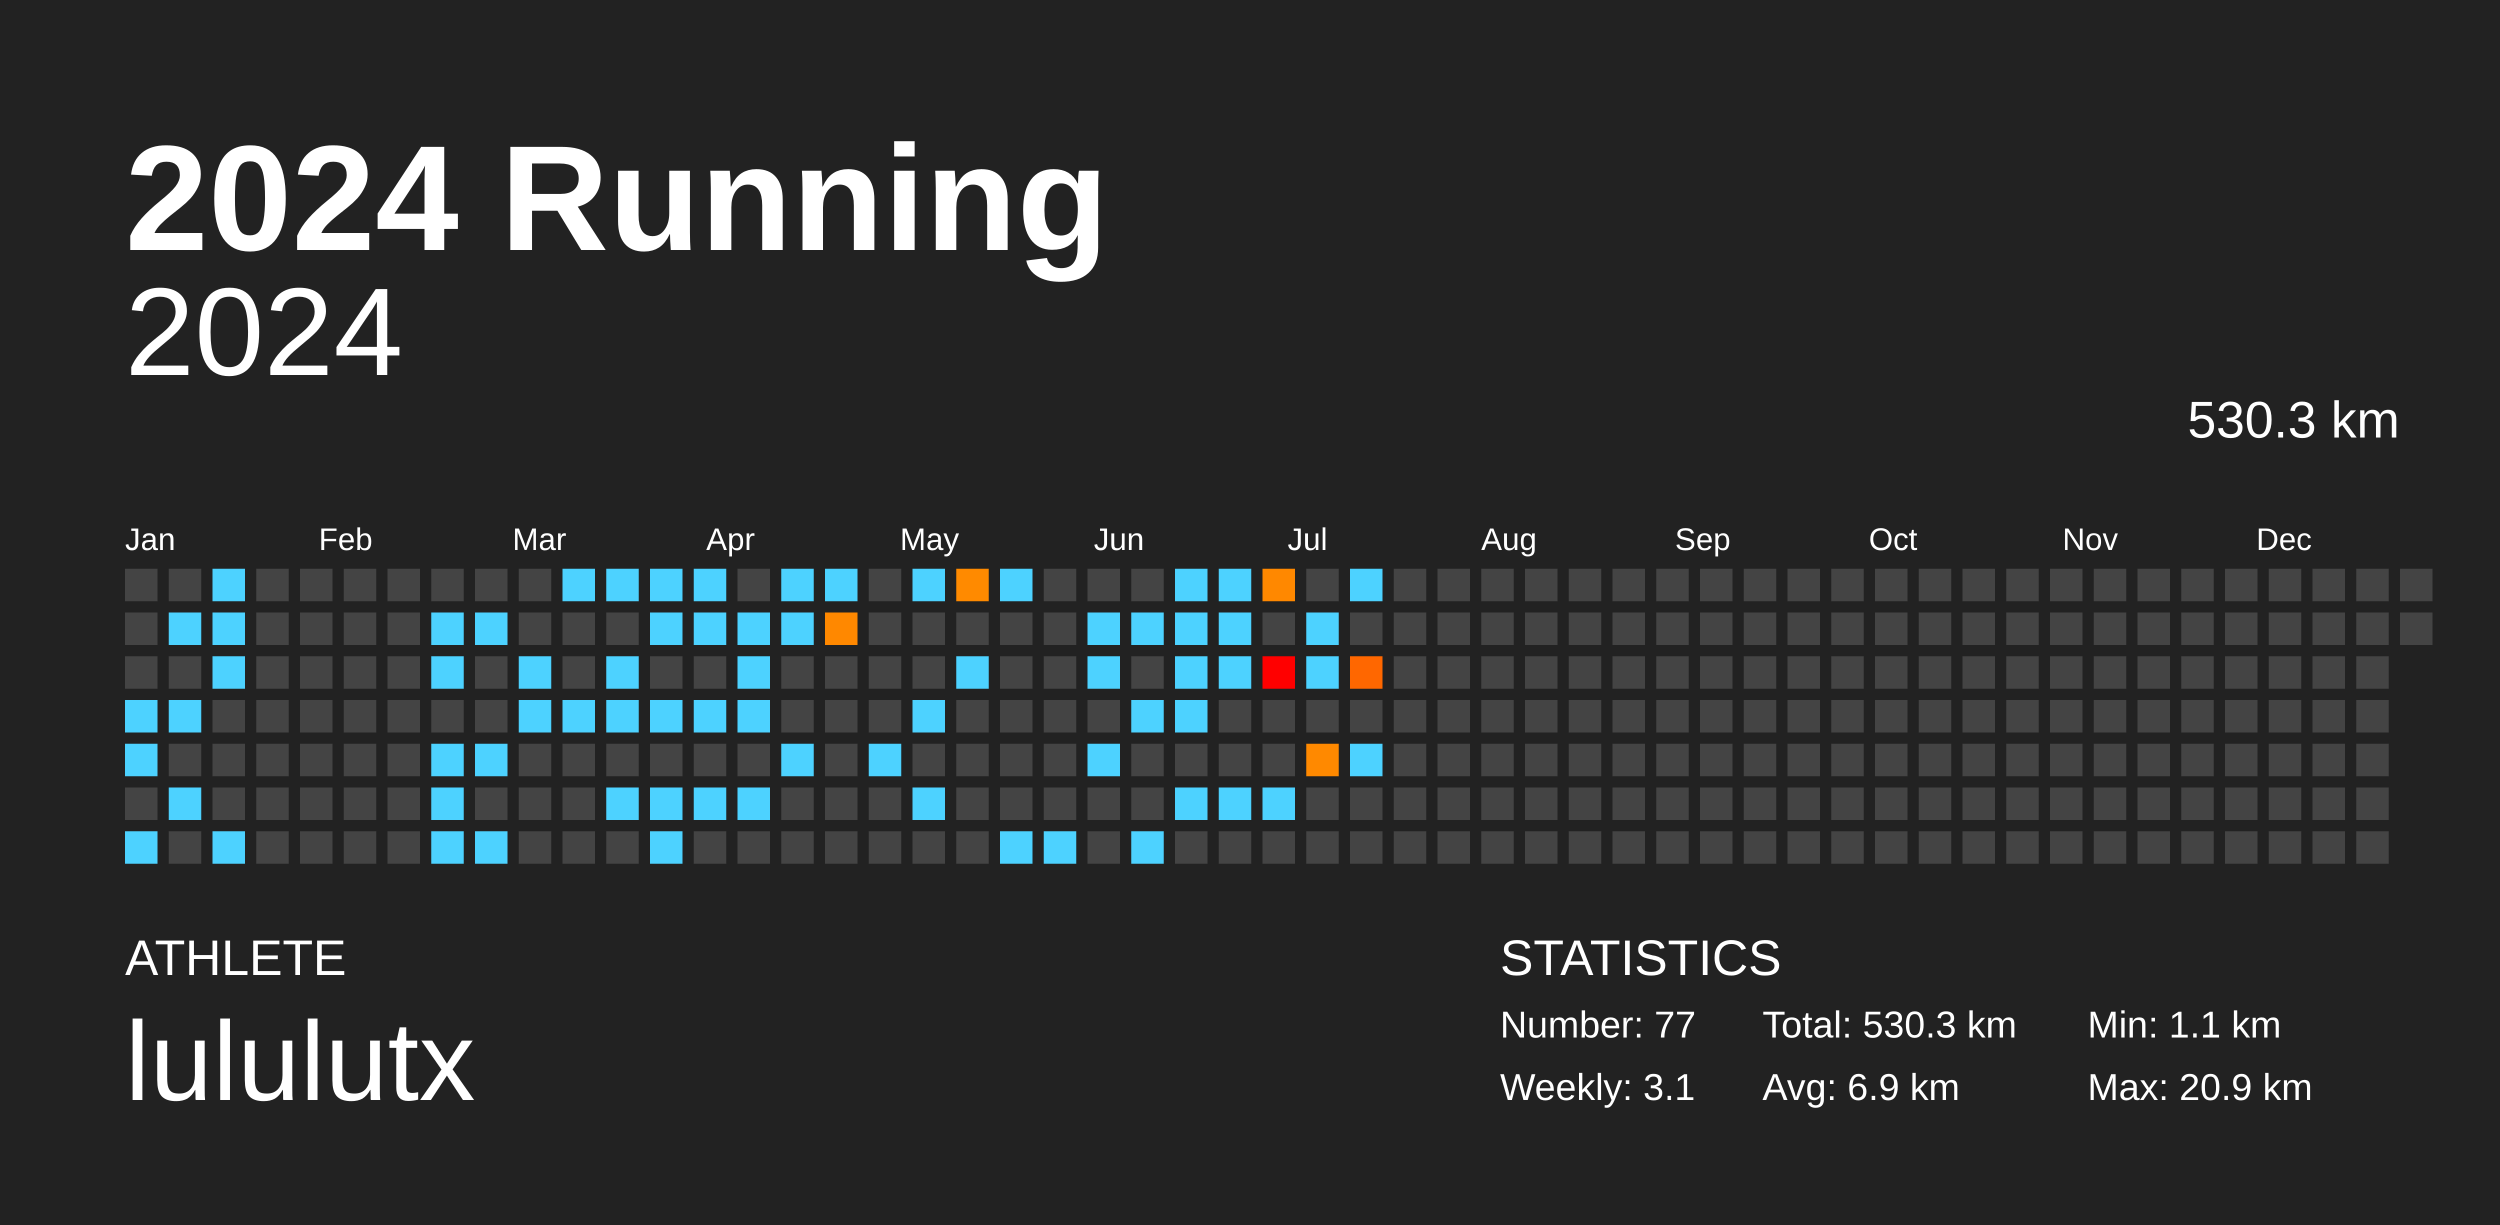
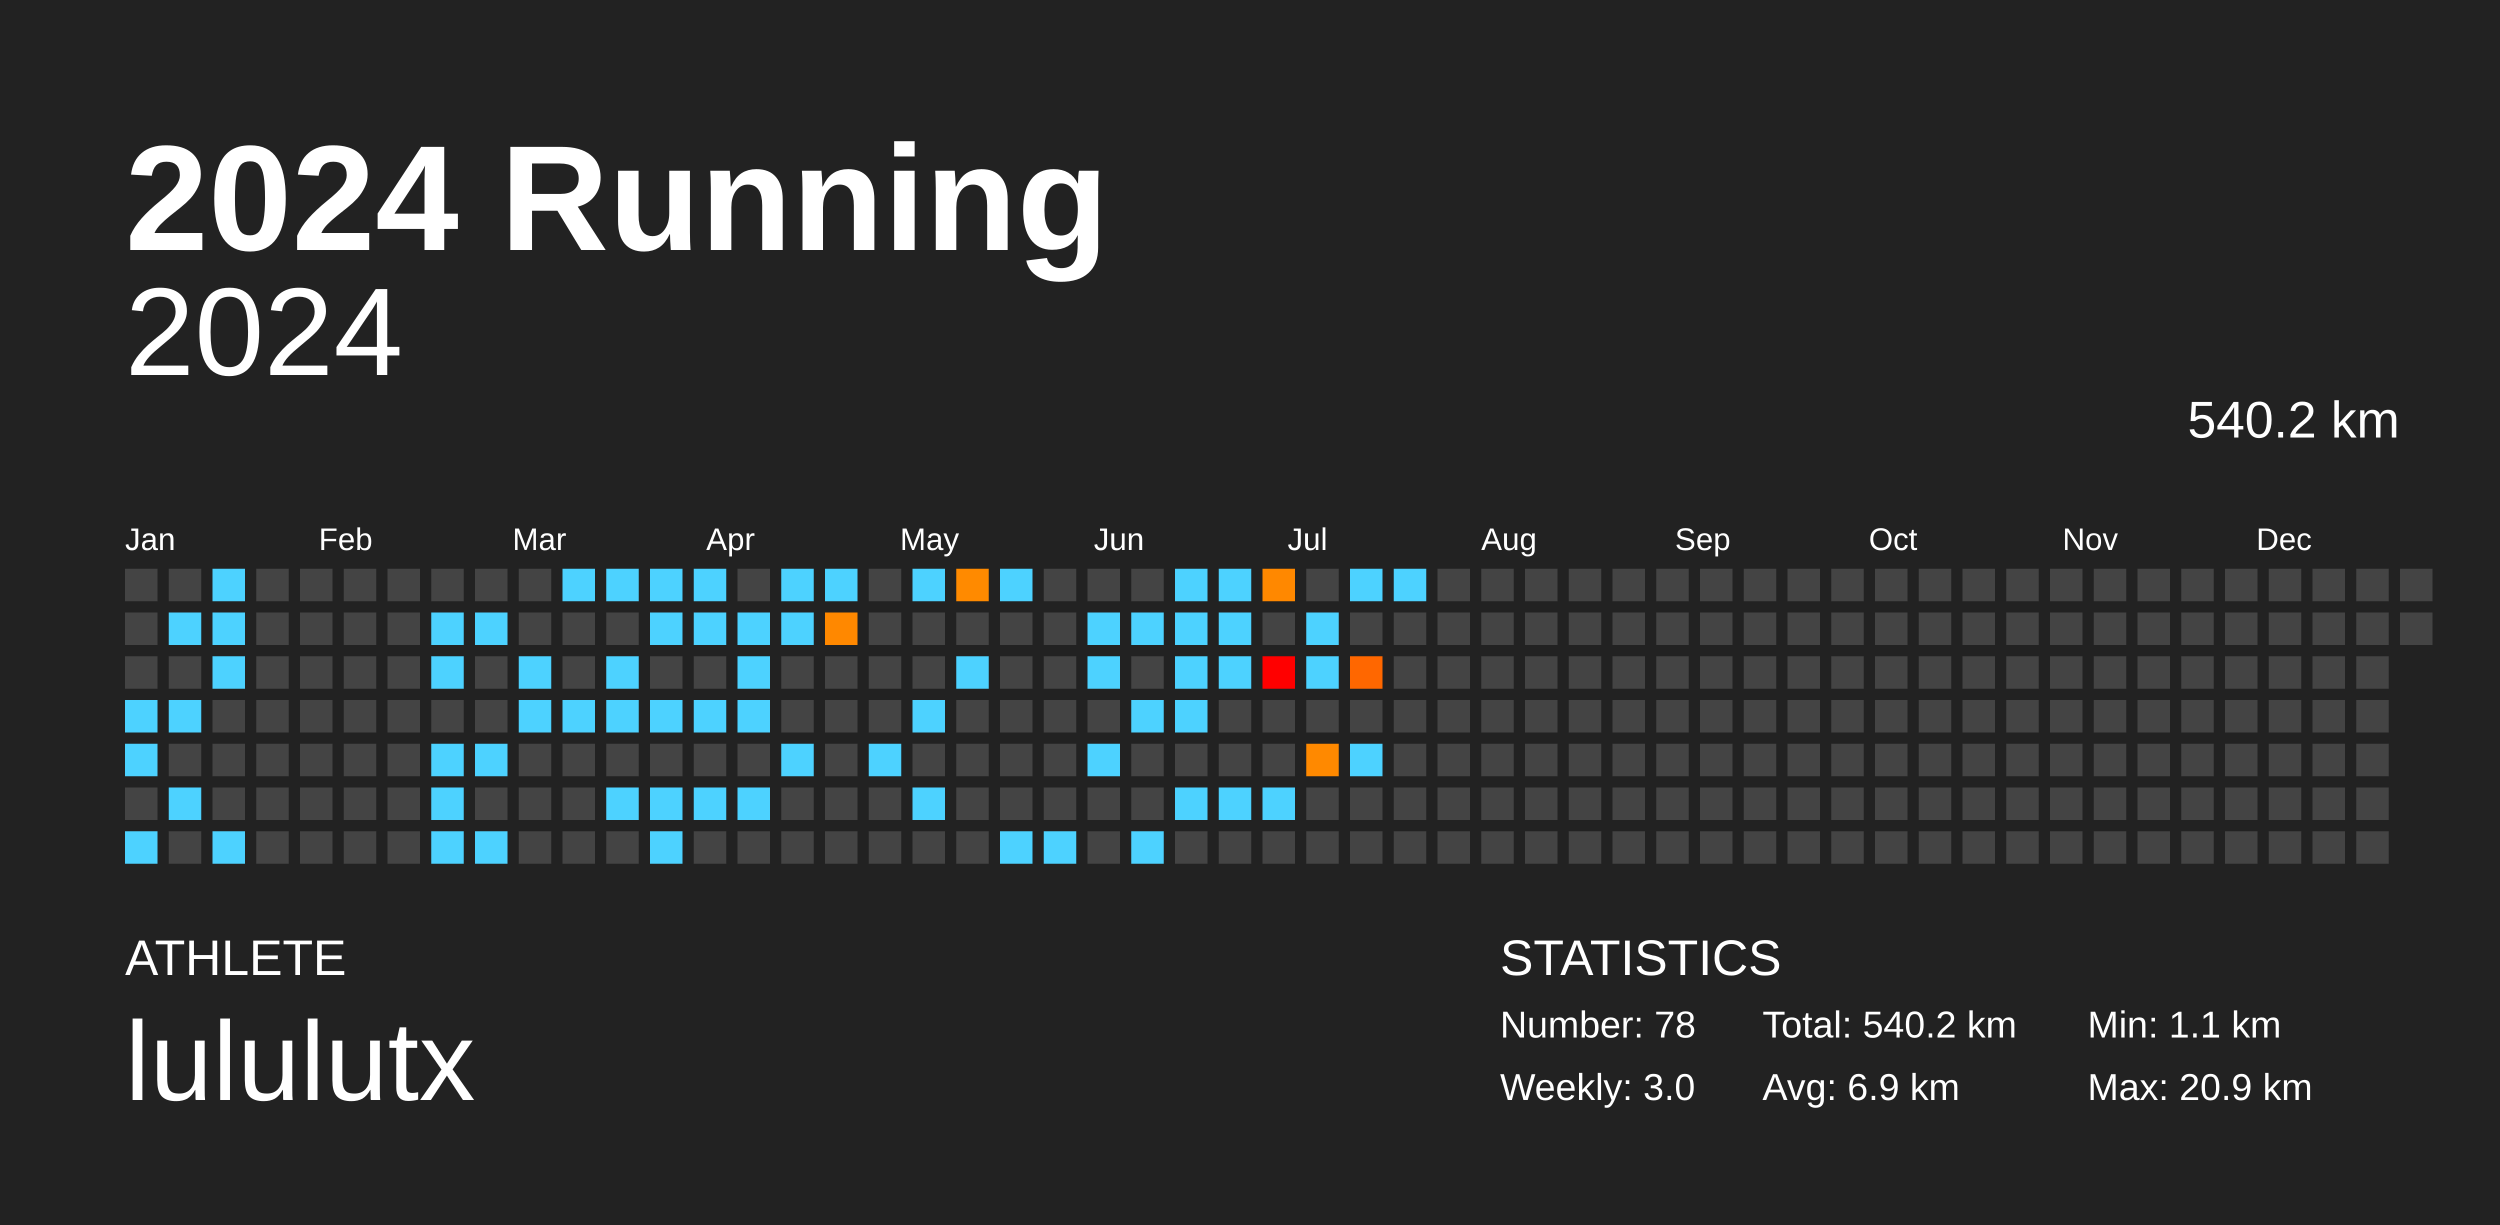
<svg xmlns="http://www.w3.org/2000/svg" baseProfile="full" height="98mm" version="1.1" viewBox="0,0,200,98" width="200mm">
  <defs />
  <rect fill="#222222" height="98" width="200" x="0" y="0" />
  <text fill="#FFFFFF" style="font-size:12px; font-family:Arial; font-weight:bold;" x="10" y="20">2024 Running</text>
  <text fill="#FFFFFF" style="font-size:4px; font-family:Arial" x="10" y="78">ATHLETE</text>
  <text fill="#FFFFFF" style="font-size:9px; font-family:Arial" x="10" y="88">lululutx</text>
  <text fill="#FFFFFF" style="font-size:4px; font-family:Arial" x="120" y="78">STATISTICS</text>
-   <text fill="#FFFFFF" style="font-size:3px; font-family:Arial" x="120" y="83">Number: 77</text>
-   <text fill="#FFFFFF" style="font-size:3px; font-family:Arial" x="120" y="88">Weekly: 3.1</text>
-   <text fill="#FFFFFF" style="font-size:3px; font-family:Arial" x="141" y="83">Total: 530.3 km</text>
+   <text fill="#FFFFFF" style="font-size:3px; font-family:Arial" x="120" y="83">Number: 78</text>
+   <text fill="#FFFFFF" style="font-size:3px; font-family:Arial" x="120" y="88">Weekly: 3.0</text>
+   <text fill="#FFFFFF" style="font-size:3px; font-family:Arial" x="141" y="83">Total: 540.2 km</text>
  <text fill="#FFFFFF" style="font-size:3px; font-family:Arial" x="141" y="88">Avg: 6.9 km</text>
  <text fill="#FFFFFF" style="font-size:3px; font-family:Arial" x="167" y="83">Min: 1.1 km</text>
  <text fill="#FFFFFF" style="font-size:3px; font-family:Arial" x="167" y="88">Max: 20.9 km</text>
  <text alignment-baseline="hanging" fill="#FFFFFF" style="font-size:10.0px; font-family:Arial;" x="10" y="30">2024</text>
-   <text alignment-baseline="hanging" fill="#FFFFFF" style="font-size:4.125px; font-family:Arial;" x="175" y="35">530.3 km</text>
+   <text alignment-baseline="hanging" fill="#FFFFFF" style="font-size:4.125px; font-family:Arial;" x="175" y="35">540.2 km</text>
  <text fill="#FFFFFF" style="font-size:2.5px; font-family:Arial" x="10.0" y="44">Jan</text>
  <text fill="#FFFFFF" style="font-size:2.5px; font-family:Arial" x="25.5" y="44">Feb</text>
  <text fill="#FFFFFF" style="font-size:2.5px; font-family:Arial" x="41.0" y="44">Mar</text>
  <text fill="#FFFFFF" style="font-size:2.5px; font-family:Arial" x="56.5" y="44">Apr</text>
  <text fill="#FFFFFF" style="font-size:2.5px; font-family:Arial" x="72.0" y="44">May</text>
  <text fill="#FFFFFF" style="font-size:2.5px; font-family:Arial" x="87.5" y="44">Jun</text>
  <text fill="#FFFFFF" style="font-size:2.5px; font-family:Arial" x="103.0" y="44">Jul</text>
  <text fill="#FFFFFF" style="font-size:2.5px; font-family:Arial" x="118.5" y="44">Aug</text>
  <text fill="#FFFFFF" style="font-size:2.5px; font-family:Arial" x="134.0" y="44">Sep</text>
  <text fill="#FFFFFF" style="font-size:2.5px; font-family:Arial" x="149.5" y="44">Oct</text>
  <text fill="#FFFFFF" style="font-size:2.5px; font-family:Arial" x="165.0" y="44">Nov</text>
  <text fill="#FFFFFF" style="font-size:2.5px; font-family:Arial" x="180.5" y="44">Dec</text>
  <rect fill="#444444" height="2.6" width="2.6" x="10.0" y="45.5" />
  <rect fill="#444444" height="2.6" width="2.6" x="10.0" y="49.0" />
  <rect fill="#444444" height="2.6" width="2.6" x="10.0" y="52.5" />
  <rect fill="#4dd2ff" height="2.6" width="2.6" x="10.0" y="56.0" />
  <rect fill="#4dd2ff" height="2.6" width="2.6" x="10.0" y="59.5" />
  <rect fill="#444444" height="2.6" width="2.6" x="10.0" y="63.0" />
  <rect fill="#4dd2ff" height="2.6" width="2.6" x="10.0" y="66.5" />
  <rect fill="#444444" height="2.6" width="2.6" x="13.5" y="45.5" />
  <rect fill="#4dd2ff" height="2.6" width="2.6" x="13.5" y="49.0" />
  <rect fill="#444444" height="2.6" width="2.6" x="13.5" y="52.5" />
  <rect fill="#4dd2ff" height="2.6" width="2.6" x="13.5" y="56.0" />
  <rect fill="#444444" height="2.6" width="2.6" x="13.5" y="59.5" />
  <rect fill="#4dd2ff" height="2.6" width="2.6" x="13.5" y="63.0" />
  <rect fill="#444444" height="2.6" width="2.6" x="13.5" y="66.5" />
  <rect fill="#4dd2ff" height="2.6" width="2.6" x="17.0" y="45.5" />
  <rect fill="#4dd2ff" height="2.6" width="2.6" x="17.0" y="49.0" />
  <rect fill="#4dd2ff" height="2.6" width="2.6" x="17.0" y="52.5" />
  <rect fill="#444444" height="2.6" width="2.6" x="17.0" y="56.0" />
  <rect fill="#444444" height="2.6" width="2.6" x="17.0" y="59.5" />
  <rect fill="#444444" height="2.6" width="2.6" x="17.0" y="63.0" />
  <rect fill="#4dd2ff" height="2.6" width="2.6" x="17.0" y="66.5" />
  <rect fill="#444444" height="2.6" width="2.6" x="20.5" y="45.5" />
  <rect fill="#444444" height="2.6" width="2.6" x="20.5" y="49.0" />
  <rect fill="#444444" height="2.6" width="2.6" x="20.5" y="52.5" />
  <rect fill="#444444" height="2.6" width="2.6" x="20.5" y="56.0" />
  <rect fill="#444444" height="2.6" width="2.6" x="20.5" y="59.5" />
  <rect fill="#444444" height="2.6" width="2.6" x="20.5" y="63.0" />
  <rect fill="#444444" height="2.6" width="2.6" x="20.5" y="66.5" />
  <rect fill="#444444" height="2.6" width="2.6" x="24.0" y="45.5" />
  <rect fill="#444444" height="2.6" width="2.6" x="24.0" y="49.0" />
  <rect fill="#444444" height="2.6" width="2.6" x="24.0" y="52.5" />
  <rect fill="#444444" height="2.6" width="2.6" x="24.0" y="56.0" />
  <rect fill="#444444" height="2.6" width="2.6" x="24.0" y="59.5" />
  <rect fill="#444444" height="2.6" width="2.6" x="24.0" y="63.0" />
  <rect fill="#444444" height="2.6" width="2.6" x="24.0" y="66.5" />
  <rect fill="#444444" height="2.6" width="2.6" x="27.5" y="45.5" />
  <rect fill="#444444" height="2.6" width="2.6" x="27.5" y="49.0" />
  <rect fill="#444444" height="2.6" width="2.6" x="27.5" y="52.5" />
  <rect fill="#444444" height="2.6" width="2.6" x="27.5" y="56.0" />
  <rect fill="#444444" height="2.6" width="2.6" x="27.5" y="59.5" />
  <rect fill="#444444" height="2.6" width="2.6" x="27.5" y="63.0" />
  <rect fill="#444444" height="2.6" width="2.6" x="27.5" y="66.5" />
  <rect fill="#444444" height="2.6" width="2.6" x="31.0" y="45.5" />
  <rect fill="#444444" height="2.6" width="2.6" x="31.0" y="49.0" />
  <rect fill="#444444" height="2.6" width="2.6" x="31.0" y="52.5" />
  <rect fill="#444444" height="2.6" width="2.6" x="31.0" y="56.0" />
  <rect fill="#444444" height="2.6" width="2.6" x="31.0" y="59.5" />
  <rect fill="#444444" height="2.6" width="2.6" x="31.0" y="63.0" />
  <rect fill="#444444" height="2.6" width="2.6" x="31.0" y="66.5" />
  <rect fill="#444444" height="2.6" width="2.6" x="34.5" y="45.5" />
  <rect fill="#4dd2ff" height="2.6" width="2.6" x="34.5" y="49.0" />
  <rect fill="#4dd2ff" height="2.6" width="2.6" x="34.5" y="52.5" />
  <rect fill="#444444" height="2.6" width="2.6" x="34.5" y="56.0" />
  <rect fill="#4dd2ff" height="2.6" width="2.6" x="34.5" y="59.5" />
  <rect fill="#4dd2ff" height="2.6" width="2.6" x="34.5" y="63.0" />
  <rect fill="#4dd2ff" height="2.6" width="2.6" x="34.5" y="66.5" />
  <rect fill="#444444" height="2.6" width="2.6" x="38.0" y="45.5" />
  <rect fill="#4dd2ff" height="2.6" width="2.6" x="38.0" y="49.0" />
  <rect fill="#444444" height="2.6" width="2.6" x="38.0" y="52.5" />
  <rect fill="#444444" height="2.6" width="2.6" x="38.0" y="56.0" />
  <rect fill="#4dd2ff" height="2.6" width="2.6" x="38.0" y="59.5" />
  <rect fill="#444444" height="2.6" width="2.6" x="38.0" y="63.0" />
  <rect fill="#4dd2ff" height="2.6" width="2.6" x="38.0" y="66.5" />
  <rect fill="#444444" height="2.6" width="2.6" x="41.5" y="45.5" />
  <rect fill="#444444" height="2.6" width="2.6" x="41.5" y="49.0" />
  <rect fill="#4dd2ff" height="2.6" width="2.6" x="41.5" y="52.5" />
  <rect fill="#4dd2ff" height="2.6" width="2.6" x="41.5" y="56.0" />
  <rect fill="#444444" height="2.6" width="2.6" x="41.5" y="59.5" />
  <rect fill="#444444" height="2.6" width="2.6" x="41.5" y="63.0" />
  <rect fill="#444444" height="2.6" width="2.6" x="41.5" y="66.5" />
  <rect fill="#4dd2ff" height="2.6" width="2.6" x="45.0" y="45.5" />
  <rect fill="#444444" height="2.6" width="2.6" x="45.0" y="49.0" />
  <rect fill="#444444" height="2.6" width="2.6" x="45.0" y="52.5" />
  <rect fill="#4dd2ff" height="2.6" width="2.6" x="45.0" y="56.0" />
  <rect fill="#444444" height="2.6" width="2.6" x="45.0" y="59.5" />
  <rect fill="#444444" height="2.6" width="2.6" x="45.0" y="63.0" />
  <rect fill="#444444" height="2.6" width="2.6" x="45.0" y="66.5" />
  <rect fill="#4dd2ff" height="2.6" width="2.6" x="48.5" y="45.5" />
  <rect fill="#444444" height="2.6" width="2.6" x="48.5" y="49.0" />
  <rect fill="#4dd2ff" height="2.6" width="2.6" x="48.5" y="52.5" />
  <rect fill="#4dd2ff" height="2.6" width="2.6" x="48.5" y="56.0" />
  <rect fill="#444444" height="2.6" width="2.6" x="48.5" y="59.5" />
  <rect fill="#4dd2ff" height="2.6" width="2.6" x="48.5" y="63.0" />
  <rect fill="#444444" height="2.6" width="2.6" x="48.5" y="66.5" />
  <rect fill="#4dd2ff" height="2.6" width="2.6" x="52.0" y="45.5" />
  <rect fill="#4dd2ff" height="2.6" width="2.6" x="52.0" y="49.0" />
  <rect fill="#444444" height="2.6" width="2.6" x="52.0" y="52.5" />
  <rect fill="#4dd2ff" height="2.6" width="2.6" x="52.0" y="56.0" />
  <rect fill="#444444" height="2.6" width="2.6" x="52.0" y="59.5" />
  <rect fill="#4dd2ff" height="2.6" width="2.6" x="52.0" y="63.0" />
  <rect fill="#4dd2ff" height="2.6" width="2.6" x="52.0" y="66.5" />
  <rect fill="#4dd2ff" height="2.6" width="2.6" x="55.5" y="45.5" />
  <rect fill="#4dd2ff" height="2.6" width="2.6" x="55.5" y="49.0" />
  <rect fill="#444444" height="2.6" width="2.6" x="55.5" y="52.5" />
  <rect fill="#4dd2ff" height="2.6" width="2.6" x="55.5" y="56.0" />
  <rect fill="#444444" height="2.6" width="2.6" x="55.5" y="59.5" />
  <rect fill="#4dd2ff" height="2.6" width="2.6" x="55.5" y="63.0" />
  <rect fill="#444444" height="2.6" width="2.6" x="55.5" y="66.5" />
  <rect fill="#444444" height="2.6" width="2.6" x="59.0" y="45.5" />
  <rect fill="#4dd2ff" height="2.6" width="2.6" x="59.0" y="49.0" />
  <rect fill="#4dd2ff" height="2.6" width="2.6" x="59.0" y="52.5" />
  <rect fill="#4dd2ff" height="2.6" width="2.6" x="59.0" y="56.0" />
  <rect fill="#444444" height="2.6" width="2.6" x="59.0" y="59.5" />
  <rect fill="#4dd2ff" height="2.6" width="2.6" x="59.0" y="63.0" />
  <rect fill="#444444" height="2.6" width="2.6" x="59.0" y="66.5" />
  <rect fill="#4dd2ff" height="2.6" width="2.6" x="62.5" y="45.5" />
  <rect fill="#4dd2ff" height="2.6" width="2.6" x="62.5" y="49.0" />
  <rect fill="#444444" height="2.6" width="2.6" x="62.5" y="52.5" />
  <rect fill="#444444" height="2.6" width="2.6" x="62.5" y="56.0" />
  <rect fill="#4dd2ff" height="2.6" width="2.6" x="62.5" y="59.5" />
  <rect fill="#444444" height="2.6" width="2.6" x="62.5" y="63.0" />
  <rect fill="#444444" height="2.6" width="2.6" x="62.5" y="66.5" />
  <rect fill="#4dd2ff" height="2.6" width="2.6" x="66.0" y="45.5" />
  <rect fill="#ff8800" height="2.6" width="2.6" x="66.0" y="49.0" />
  <rect fill="#444444" height="2.6" width="2.6" x="66.0" y="52.5" />
  <rect fill="#444444" height="2.6" width="2.6" x="66.0" y="56.0" />
  <rect fill="#444444" height="2.6" width="2.6" x="66.0" y="59.5" />
  <rect fill="#444444" height="2.6" width="2.6" x="66.0" y="63.0" />
  <rect fill="#444444" height="2.6" width="2.6" x="66.0" y="66.5" />
  <rect fill="#444444" height="2.6" width="2.6" x="69.5" y="45.5" />
  <rect fill="#444444" height="2.6" width="2.6" x="69.5" y="49.0" />
  <rect fill="#444444" height="2.6" width="2.6" x="69.5" y="52.5" />
  <rect fill="#444444" height="2.6" width="2.6" x="69.5" y="56.0" />
  <rect fill="#4dd2ff" height="2.6" width="2.6" x="69.5" y="59.5" />
  <rect fill="#444444" height="2.6" width="2.6" x="69.5" y="63.0" />
  <rect fill="#444444" height="2.6" width="2.6" x="69.5" y="66.5" />
  <rect fill="#4dd2ff" height="2.6" width="2.6" x="73.0" y="45.5" />
  <rect fill="#444444" height="2.6" width="2.6" x="73.0" y="49.0" />
  <rect fill="#444444" height="2.6" width="2.6" x="73.0" y="52.5" />
  <rect fill="#4dd2ff" height="2.6" width="2.6" x="73.0" y="56.0" />
  <rect fill="#444444" height="2.6" width="2.6" x="73.0" y="59.5" />
  <rect fill="#4dd2ff" height="2.6" width="2.6" x="73.0" y="63.0" />
  <rect fill="#444444" height="2.6" width="2.6" x="73.0" y="66.5" />
  <rect fill="#ff8a00" height="2.6" width="2.6" x="76.5" y="45.5" />
  <rect fill="#444444" height="2.6" width="2.6" x="76.5" y="49.0" />
  <rect fill="#4dd2ff" height="2.6" width="2.6" x="76.5" y="52.5" />
  <rect fill="#444444" height="2.6" width="2.6" x="76.5" y="56.0" />
  <rect fill="#444444" height="2.6" width="2.6" x="76.5" y="59.5" />
  <rect fill="#444444" height="2.6" width="2.6" x="76.5" y="63.0" />
  <rect fill="#444444" height="2.6" width="2.6" x="76.5" y="66.5" />
  <rect fill="#4dd2ff" height="2.6" width="2.6" x="80.0" y="45.5" />
  <rect fill="#444444" height="2.6" width="2.6" x="80.0" y="49.0" />
  <rect fill="#444444" height="2.6" width="2.6" x="80.0" y="52.5" />
  <rect fill="#444444" height="2.6" width="2.6" x="80.0" y="56.0" />
  <rect fill="#444444" height="2.6" width="2.6" x="80.0" y="59.5" />
  <rect fill="#444444" height="2.6" width="2.6" x="80.0" y="63.0" />
  <rect fill="#4dd2ff" height="2.6" width="2.6" x="80.0" y="66.5" />
  <rect fill="#444444" height="2.6" width="2.6" x="83.5" y="45.5" />
  <rect fill="#444444" height="2.6" width="2.6" x="83.5" y="49.0" />
  <rect fill="#444444" height="2.6" width="2.6" x="83.5" y="52.5" />
  <rect fill="#444444" height="2.6" width="2.6" x="83.5" y="56.0" />
  <rect fill="#444444" height="2.6" width="2.6" x="83.5" y="59.5" />
  <rect fill="#444444" height="2.6" width="2.6" x="83.5" y="63.0" />
  <rect fill="#4dd2ff" height="2.6" width="2.6" x="83.5" y="66.5" />
  <rect fill="#444444" height="2.6" width="2.6" x="87.0" y="45.5" />
  <rect fill="#4dd2ff" height="2.6" width="2.6" x="87.0" y="49.0" />
  <rect fill="#4dd2ff" height="2.6" width="2.6" x="87.0" y="52.5" />
  <rect fill="#444444" height="2.6" width="2.6" x="87.0" y="56.0" />
  <rect fill="#4dd2ff" height="2.6" width="2.6" x="87.0" y="59.5" />
  <rect fill="#444444" height="2.6" width="2.6" x="87.0" y="63.0" />
  <rect fill="#444444" height="2.6" width="2.6" x="87.0" y="66.5" />
  <rect fill="#444444" height="2.6" width="2.6" x="90.5" y="45.5" />
  <rect fill="#4dd2ff" height="2.6" width="2.6" x="90.5" y="49.0" />
  <rect fill="#444444" height="2.6" width="2.6" x="90.5" y="52.5" />
  <rect fill="#4dd2ff" height="2.6" width="2.6" x="90.5" y="56.0" />
  <rect fill="#444444" height="2.6" width="2.6" x="90.5" y="59.5" />
  <rect fill="#444444" height="2.6" width="2.6" x="90.5" y="63.0" />
  <rect fill="#4dd2ff" height="2.6" width="2.6" x="90.5" y="66.5" />
  <rect fill="#4dd2ff" height="2.6" width="2.6" x="94.0" y="45.5" />
  <rect fill="#4dd2ff" height="2.6" width="2.6" x="94.0" y="49.0" />
  <rect fill="#4dd2ff" height="2.6" width="2.6" x="94.0" y="52.5" />
  <rect fill="#4dd2ff" height="2.6" width="2.6" x="94.0" y="56.0" />
  <rect fill="#444444" height="2.6" width="2.6" x="94.0" y="59.5" />
  <rect fill="#4dd2ff" height="2.6" width="2.6" x="94.0" y="63.0" />
  <rect fill="#444444" height="2.6" width="2.6" x="94.0" y="66.5" />
  <rect fill="#4dd2ff" height="2.6" width="2.6" x="97.5" y="45.5" />
  <rect fill="#4dd2ff" height="2.6" width="2.6" x="97.5" y="49.0" />
  <rect fill="#4dd2ff" height="2.6" width="2.6" x="97.5" y="52.5" />
  <rect fill="#444444" height="2.6" width="2.6" x="97.5" y="56.0" />
  <rect fill="#444444" height="2.6" width="2.6" x="97.5" y="59.5" />
  <rect fill="#4dd2ff" height="2.6" width="2.6" x="97.5" y="63.0" />
  <rect fill="#444444" height="2.6" width="2.6" x="97.5" y="66.5" />
  <rect fill="#ff8800" height="2.6" width="2.6" x="101.0" y="45.5" />
  <rect fill="#444444" height="2.6" width="2.6" x="101.0" y="49.0" />
  <rect fill="red" height="2.6" width="2.6" x="101.0" y="52.5" />
  <rect fill="#444444" height="2.6" width="2.6" x="101.0" y="56.0" />
  <rect fill="#444444" height="2.6" width="2.6" x="101.0" y="59.5" />
  <rect fill="#4dd2ff" height="2.6" width="2.6" x="101.0" y="63.0" />
  <rect fill="#444444" height="2.6" width="2.6" x="101.0" y="66.5" />
  <rect fill="#444444" height="2.6" width="2.6" x="104.5" y="45.5" />
  <rect fill="#4dd2ff" height="2.6" width="2.6" x="104.5" y="49.0" />
  <rect fill="#4dd2ff" height="2.6" width="2.6" x="104.5" y="52.5" />
  <rect fill="#444444" height="2.6" width="2.6" x="104.5" y="56.0" />
  <rect fill="#ff8900" height="2.6" width="2.6" x="104.5" y="59.5" />
  <rect fill="#444444" height="2.6" width="2.6" x="104.5" y="63.0" />
  <rect fill="#444444" height="2.6" width="2.6" x="104.5" y="66.5" />
  <rect fill="#4dd2ff" height="2.6" width="2.6" x="108.0" y="45.5" />
  <rect fill="#444444" height="2.6" width="2.6" x="108.0" y="49.0" />
  <rect fill="#ff6700" height="2.6" width="2.6" x="108.0" y="52.5" />
  <rect fill="#444444" height="2.6" width="2.6" x="108.0" y="56.0" />
  <rect fill="#4dd2ff" height="2.6" width="2.6" x="108.0" y="59.5" />
  <rect fill="#444444" height="2.6" width="2.6" x="108.0" y="63.0" />
  <rect fill="#444444" height="2.6" width="2.6" x="108.0" y="66.5" />
-   <rect fill="#444444" height="2.6" width="2.6" x="111.5" y="45.5" />
+   <rect fill="#4dd2ff" height="2.6" width="2.6" x="111.5" y="45.5" />
  <rect fill="#444444" height="2.6" width="2.6" x="111.5" y="49.0" />
  <rect fill="#444444" height="2.6" width="2.6" x="111.5" y="52.5" />
  <rect fill="#444444" height="2.6" width="2.6" x="111.5" y="56.0" />
  <rect fill="#444444" height="2.6" width="2.6" x="111.5" y="59.5" />
  <rect fill="#444444" height="2.6" width="2.6" x="111.5" y="63.0" />
  <rect fill="#444444" height="2.6" width="2.6" x="111.5" y="66.5" />
  <rect fill="#444444" height="2.6" width="2.6" x="115.0" y="45.5" />
  <rect fill="#444444" height="2.6" width="2.6" x="115.0" y="49.0" />
  <rect fill="#444444" height="2.6" width="2.6" x="115.0" y="52.5" />
  <rect fill="#444444" height="2.6" width="2.6" x="115.0" y="56.0" />
  <rect fill="#444444" height="2.6" width="2.6" x="115.0" y="59.5" />
  <rect fill="#444444" height="2.6" width="2.6" x="115.0" y="63.0" />
  <rect fill="#444444" height="2.6" width="2.6" x="115.0" y="66.5" />
  <rect fill="#444444" height="2.6" width="2.6" x="118.5" y="45.5" />
  <rect fill="#444444" height="2.6" width="2.6" x="118.5" y="49.0" />
  <rect fill="#444444" height="2.6" width="2.6" x="118.5" y="52.5" />
  <rect fill="#444444" height="2.6" width="2.6" x="118.5" y="56.0" />
  <rect fill="#444444" height="2.6" width="2.6" x="118.5" y="59.5" />
  <rect fill="#444444" height="2.6" width="2.6" x="118.5" y="63.0" />
  <rect fill="#444444" height="2.6" width="2.6" x="118.5" y="66.5" />
  <rect fill="#444444" height="2.6" width="2.6" x="122.0" y="45.5" />
  <rect fill="#444444" height="2.6" width="2.6" x="122.0" y="49.0" />
  <rect fill="#444444" height="2.6" width="2.6" x="122.0" y="52.5" />
  <rect fill="#444444" height="2.6" width="2.6" x="122.0" y="56.0" />
  <rect fill="#444444" height="2.6" width="2.6" x="122.0" y="59.5" />
  <rect fill="#444444" height="2.6" width="2.6" x="122.0" y="63.0" />
  <rect fill="#444444" height="2.6" width="2.6" x="122.0" y="66.5" />
  <rect fill="#444444" height="2.6" width="2.6" x="125.5" y="45.5" />
  <rect fill="#444444" height="2.6" width="2.6" x="125.5" y="49.0" />
  <rect fill="#444444" height="2.6" width="2.6" x="125.5" y="52.5" />
  <rect fill="#444444" height="2.6" width="2.6" x="125.5" y="56.0" />
  <rect fill="#444444" height="2.6" width="2.6" x="125.5" y="59.5" />
  <rect fill="#444444" height="2.6" width="2.6" x="125.5" y="63.0" />
  <rect fill="#444444" height="2.6" width="2.6" x="125.5" y="66.5" />
  <rect fill="#444444" height="2.6" width="2.6" x="129.0" y="45.5" />
  <rect fill="#444444" height="2.6" width="2.6" x="129.0" y="49.0" />
  <rect fill="#444444" height="2.6" width="2.6" x="129.0" y="52.5" />
  <rect fill="#444444" height="2.6" width="2.6" x="129.0" y="56.0" />
  <rect fill="#444444" height="2.6" width="2.6" x="129.0" y="59.5" />
  <rect fill="#444444" height="2.6" width="2.6" x="129.0" y="63.0" />
  <rect fill="#444444" height="2.6" width="2.6" x="129.0" y="66.5" />
  <rect fill="#444444" height="2.6" width="2.6" x="132.5" y="45.5" />
  <rect fill="#444444" height="2.6" width="2.6" x="132.5" y="49.0" />
  <rect fill="#444444" height="2.6" width="2.6" x="132.5" y="52.5" />
  <rect fill="#444444" height="2.6" width="2.6" x="132.5" y="56.0" />
  <rect fill="#444444" height="2.6" width="2.6" x="132.5" y="59.5" />
  <rect fill="#444444" height="2.6" width="2.6" x="132.5" y="63.0" />
  <rect fill="#444444" height="2.6" width="2.6" x="132.5" y="66.5" />
  <rect fill="#444444" height="2.6" width="2.6" x="136.0" y="45.5" />
  <rect fill="#444444" height="2.6" width="2.6" x="136.0" y="49.0" />
  <rect fill="#444444" height="2.6" width="2.6" x="136.0" y="52.5" />
  <rect fill="#444444" height="2.6" width="2.6" x="136.0" y="56.0" />
  <rect fill="#444444" height="2.6" width="2.6" x="136.0" y="59.5" />
  <rect fill="#444444" height="2.6" width="2.6" x="136.0" y="63.0" />
  <rect fill="#444444" height="2.6" width="2.6" x="136.0" y="66.5" />
  <rect fill="#444444" height="2.6" width="2.6" x="139.5" y="45.5" />
  <rect fill="#444444" height="2.6" width="2.6" x="139.5" y="49.0" />
  <rect fill="#444444" height="2.6" width="2.6" x="139.5" y="52.5" />
  <rect fill="#444444" height="2.6" width="2.6" x="139.5" y="56.0" />
  <rect fill="#444444" height="2.6" width="2.6" x="139.5" y="59.5" />
  <rect fill="#444444" height="2.6" width="2.6" x="139.5" y="63.0" />
  <rect fill="#444444" height="2.6" width="2.6" x="139.5" y="66.5" />
  <rect fill="#444444" height="2.6" width="2.6" x="143.0" y="45.5" />
  <rect fill="#444444" height="2.6" width="2.6" x="143.0" y="49.0" />
  <rect fill="#444444" height="2.6" width="2.6" x="143.0" y="52.5" />
  <rect fill="#444444" height="2.6" width="2.6" x="143.0" y="56.0" />
  <rect fill="#444444" height="2.6" width="2.6" x="143.0" y="59.5" />
  <rect fill="#444444" height="2.6" width="2.6" x="143.0" y="63.0" />
  <rect fill="#444444" height="2.6" width="2.6" x="143.0" y="66.5" />
  <rect fill="#444444" height="2.6" width="2.6" x="146.5" y="45.5" />
  <rect fill="#444444" height="2.6" width="2.6" x="146.5" y="49.0" />
  <rect fill="#444444" height="2.6" width="2.6" x="146.5" y="52.5" />
  <rect fill="#444444" height="2.6" width="2.6" x="146.5" y="56.0" />
  <rect fill="#444444" height="2.6" width="2.6" x="146.5" y="59.5" />
  <rect fill="#444444" height="2.6" width="2.6" x="146.5" y="63.0" />
  <rect fill="#444444" height="2.6" width="2.6" x="146.5" y="66.5" />
  <rect fill="#444444" height="2.6" width="2.6" x="150.0" y="45.5" />
  <rect fill="#444444" height="2.6" width="2.6" x="150.0" y="49.0" />
  <rect fill="#444444" height="2.6" width="2.6" x="150.0" y="52.5" />
  <rect fill="#444444" height="2.6" width="2.6" x="150.0" y="56.0" />
  <rect fill="#444444" height="2.6" width="2.6" x="150.0" y="59.5" />
  <rect fill="#444444" height="2.6" width="2.6" x="150.0" y="63.0" />
  <rect fill="#444444" height="2.6" width="2.6" x="150.0" y="66.5" />
  <rect fill="#444444" height="2.6" width="2.6" x="153.5" y="45.5" />
  <rect fill="#444444" height="2.6" width="2.6" x="153.5" y="49.0" />
  <rect fill="#444444" height="2.6" width="2.6" x="153.5" y="52.5" />
  <rect fill="#444444" height="2.6" width="2.6" x="153.5" y="56.0" />
  <rect fill="#444444" height="2.6" width="2.6" x="153.5" y="59.5" />
  <rect fill="#444444" height="2.6" width="2.6" x="153.5" y="63.0" />
  <rect fill="#444444" height="2.6" width="2.6" x="153.5" y="66.5" />
  <rect fill="#444444" height="2.6" width="2.6" x="157.0" y="45.5" />
  <rect fill="#444444" height="2.6" width="2.6" x="157.0" y="49.0" />
  <rect fill="#444444" height="2.6" width="2.6" x="157.0" y="52.5" />
  <rect fill="#444444" height="2.6" width="2.6" x="157.0" y="56.0" />
  <rect fill="#444444" height="2.6" width="2.6" x="157.0" y="59.5" />
  <rect fill="#444444" height="2.6" width="2.6" x="157.0" y="63.0" />
  <rect fill="#444444" height="2.6" width="2.6" x="157.0" y="66.5" />
  <rect fill="#444444" height="2.6" width="2.6" x="160.5" y="45.5" />
  <rect fill="#444444" height="2.6" width="2.6" x="160.5" y="49.0" />
  <rect fill="#444444" height="2.6" width="2.6" x="160.5" y="52.5" />
  <rect fill="#444444" height="2.6" width="2.6" x="160.5" y="56.0" />
  <rect fill="#444444" height="2.6" width="2.6" x="160.5" y="59.5" />
  <rect fill="#444444" height="2.6" width="2.6" x="160.5" y="63.0" />
  <rect fill="#444444" height="2.6" width="2.6" x="160.5" y="66.5" />
  <rect fill="#444444" height="2.6" width="2.6" x="164.0" y="45.5" />
  <rect fill="#444444" height="2.6" width="2.6" x="164.0" y="49.0" />
  <rect fill="#444444" height="2.6" width="2.6" x="164.0" y="52.5" />
  <rect fill="#444444" height="2.6" width="2.6" x="164.0" y="56.0" />
  <rect fill="#444444" height="2.6" width="2.6" x="164.0" y="59.5" />
  <rect fill="#444444" height="2.6" width="2.6" x="164.0" y="63.0" />
  <rect fill="#444444" height="2.6" width="2.6" x="164.0" y="66.5" />
  <rect fill="#444444" height="2.6" width="2.6" x="167.5" y="45.5" />
  <rect fill="#444444" height="2.6" width="2.6" x="167.5" y="49.0" />
  <rect fill="#444444" height="2.6" width="2.6" x="167.5" y="52.5" />
  <rect fill="#444444" height="2.6" width="2.6" x="167.5" y="56.0" />
  <rect fill="#444444" height="2.6" width="2.6" x="167.5" y="59.5" />
  <rect fill="#444444" height="2.6" width="2.6" x="167.5" y="63.0" />
  <rect fill="#444444" height="2.6" width="2.6" x="167.5" y="66.5" />
  <rect fill="#444444" height="2.6" width="2.6" x="171.0" y="45.5" />
  <rect fill="#444444" height="2.6" width="2.6" x="171.0" y="49.0" />
  <rect fill="#444444" height="2.6" width="2.6" x="171.0" y="52.5" />
  <rect fill="#444444" height="2.6" width="2.6" x="171.0" y="56.0" />
  <rect fill="#444444" height="2.6" width="2.6" x="171.0" y="59.5" />
  <rect fill="#444444" height="2.6" width="2.6" x="171.0" y="63.0" />
  <rect fill="#444444" height="2.6" width="2.6" x="171.0" y="66.5" />
  <rect fill="#444444" height="2.6" width="2.6" x="174.5" y="45.5" />
  <rect fill="#444444" height="2.6" width="2.6" x="174.5" y="49.0" />
  <rect fill="#444444" height="2.6" width="2.6" x="174.5" y="52.5" />
  <rect fill="#444444" height="2.6" width="2.6" x="174.5" y="56.0" />
  <rect fill="#444444" height="2.6" width="2.6" x="174.5" y="59.5" />
  <rect fill="#444444" height="2.6" width="2.6" x="174.5" y="63.0" />
  <rect fill="#444444" height="2.6" width="2.6" x="174.5" y="66.5" />
  <rect fill="#444444" height="2.6" width="2.6" x="178.0" y="45.5" />
  <rect fill="#444444" height="2.6" width="2.6" x="178.0" y="49.0" />
  <rect fill="#444444" height="2.6" width="2.6" x="178.0" y="52.5" />
  <rect fill="#444444" height="2.6" width="2.6" x="178.0" y="56.0" />
  <rect fill="#444444" height="2.6" width="2.6" x="178.0" y="59.5" />
  <rect fill="#444444" height="2.6" width="2.6" x="178.0" y="63.0" />
  <rect fill="#444444" height="2.6" width="2.6" x="178.0" y="66.5" />
  <rect fill="#444444" height="2.6" width="2.6" x="181.5" y="45.5" />
  <rect fill="#444444" height="2.6" width="2.6" x="181.5" y="49.0" />
  <rect fill="#444444" height="2.6" width="2.6" x="181.5" y="52.5" />
  <rect fill="#444444" height="2.6" width="2.6" x="181.5" y="56.0" />
  <rect fill="#444444" height="2.6" width="2.6" x="181.5" y="59.5" />
  <rect fill="#444444" height="2.6" width="2.6" x="181.5" y="63.0" />
  <rect fill="#444444" height="2.6" width="2.6" x="181.5" y="66.5" />
  <rect fill="#444444" height="2.6" width="2.6" x="185.0" y="45.5" />
  <rect fill="#444444" height="2.6" width="2.6" x="185.0" y="49.0" />
  <rect fill="#444444" height="2.6" width="2.6" x="185.0" y="52.5" />
  <rect fill="#444444" height="2.6" width="2.6" x="185.0" y="56.0" />
  <rect fill="#444444" height="2.6" width="2.6" x="185.0" y="59.5" />
  <rect fill="#444444" height="2.6" width="2.6" x="185.0" y="63.0" />
  <rect fill="#444444" height="2.6" width="2.6" x="185.0" y="66.5" />
  <rect fill="#444444" height="2.6" width="2.6" x="188.5" y="45.5" />
  <rect fill="#444444" height="2.6" width="2.6" x="188.5" y="49.0" />
  <rect fill="#444444" height="2.6" width="2.6" x="188.5" y="52.5" />
  <rect fill="#444444" height="2.6" width="2.6" x="188.5" y="56.0" />
  <rect fill="#444444" height="2.6" width="2.6" x="188.5" y="59.5" />
  <rect fill="#444444" height="2.6" width="2.6" x="188.5" y="63.0" />
  <rect fill="#444444" height="2.6" width="2.6" x="188.5" y="66.5" />
  <rect fill="#444444" height="2.6" width="2.6" x="192.0" y="45.5" />
  <rect fill="#444444" height="2.6" width="2.6" x="192.0" y="49.0" />
</svg>
